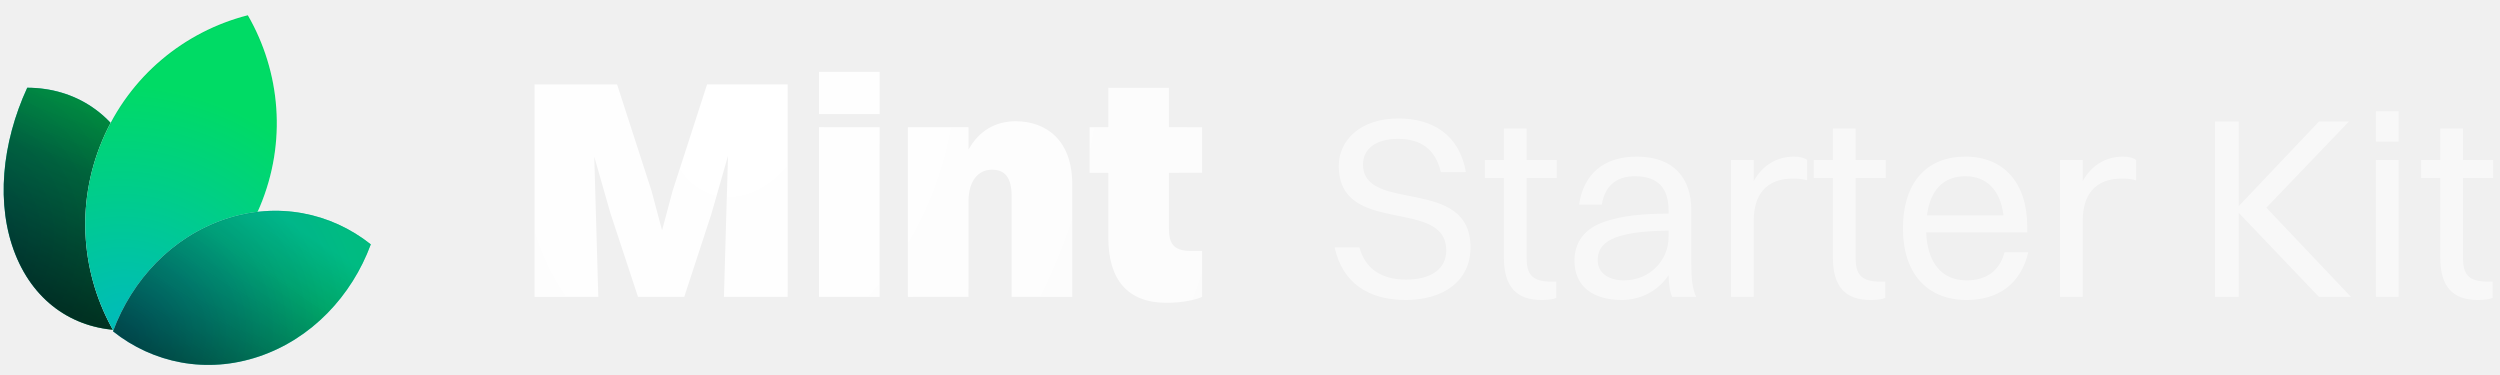
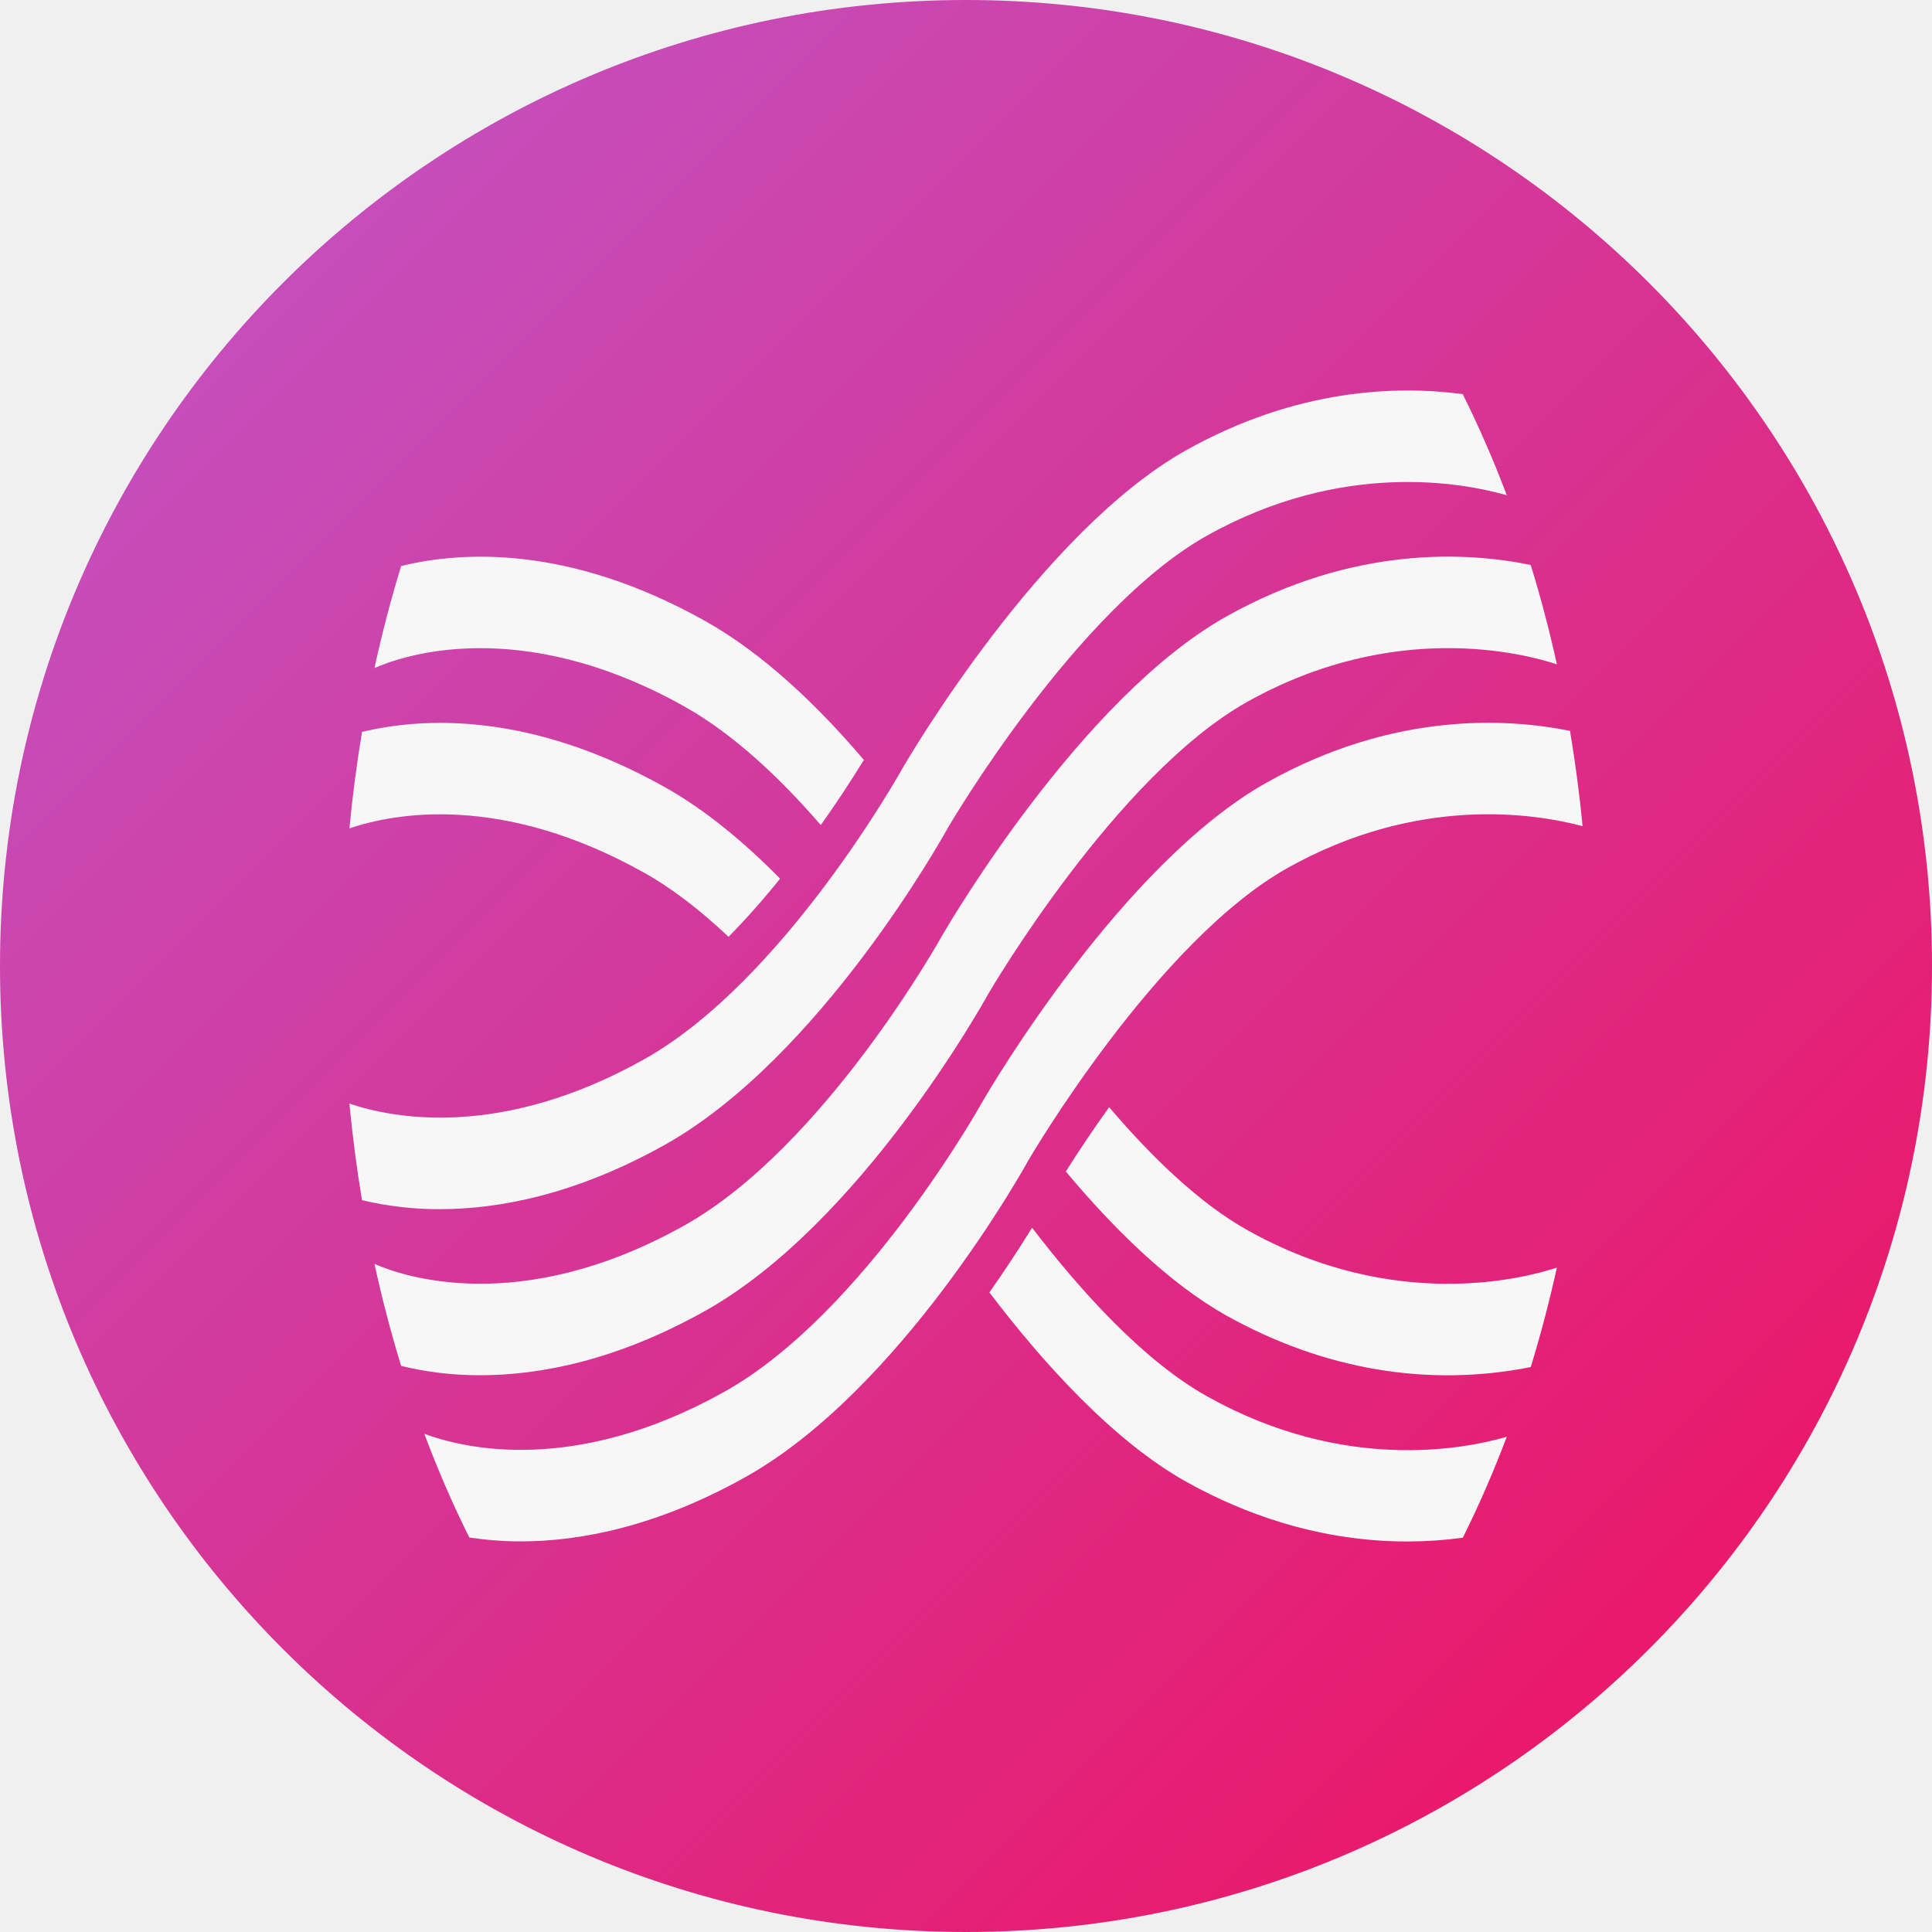
- <svg xmlns="http://www.w3.org/2000/svg" width="160" height="24" viewBox="0 0 160 24" fill="none">
-   <path d="M7.953 21.139C4.896 21.13 2.255 19.458 0.987 16.29C-0.28 13.121 0.109 9.163 1.744 5.615C4.801 5.624 7.442 7.296 8.71 10.465C9.977 13.633 9.588 17.591 7.953 21.139Z" fill="white" />
-   <path d="M7.953 21.139C4.896 21.13 2.255 19.458 0.987 16.29C-0.28 13.121 0.109 9.163 1.744 5.615C4.801 5.624 7.442 7.296 8.71 10.465C9.977 13.633 9.588 17.591 7.953 21.139Z" fill="url(#paint0_radial_115_109)" />
-   <path d="M7.953 21.139C4.896 21.13 2.255 19.458 0.987 16.29C-0.28 13.121 0.109 9.163 1.744 5.615C4.801 5.624 7.442 7.296 8.71 10.465C9.977 13.633 9.588 17.591 7.953 21.139Z" fill="black" fill-opacity="0.5" style="mix-blend-mode:hard-light" />
-   <path d="M7.953 21.139C4.896 21.13 2.255 19.458 0.987 16.29C-0.28 13.121 0.109 9.163 1.744 5.615C4.801 5.624 7.442 7.296 8.71 10.465C9.977 13.633 9.588 17.591 7.953 21.139Z" fill="url(#paint1_linear_115_109)" fill-opacity="0.5" style="mix-blend-mode:hard-light" />
-   <path d="M7.935 21.111C4.897 21.096 2.274 19.431 1.013 16.279C-0.248 13.124 0.136 9.182 1.762 5.643C4.8 5.659 7.423 7.324 8.684 10.476C9.945 13.63 9.561 17.572 7.935 21.111Z" stroke="url(#paint2_linear_115_109)" stroke-opacity="0.05" stroke-width="0.056" />
-   <path d="M7.31 21.257C11.354 20.221 14.884 17.375 16.628 13.236C18.373 9.097 17.945 4.587 15.86 0.976C11.816 2.012 8.287 4.858 6.542 8.998C4.797 13.137 5.225 17.646 7.31 21.257Z" fill="white" />
-   <path d="M7.31 21.257C11.354 20.221 14.884 17.375 16.628 13.236C18.373 9.097 17.945 4.587 15.86 0.976C11.816 2.012 8.287 4.858 6.542 8.998C4.797 13.137 5.225 17.646 7.31 21.257Z" fill="url(#paint3_radial_115_109)" />
-   <path d="M16.602 13.225C14.864 17.349 11.351 20.187 7.324 21.225C5.253 17.624 4.829 13.132 6.568 9.009C8.306 4.885 11.819 2.047 15.846 1.009C17.918 4.61 18.341 9.101 16.602 13.225Z" stroke="url(#paint4_linear_115_109)" stroke-opacity="0.05" stroke-width="0.056" />
-   <path d="M7.234 21.207C9.789 23.237 13.21 23.951 16.577 22.814C19.944 21.677 22.506 18.945 23.73 15.638C21.175 13.608 17.754 12.894 14.387 14.031C11.02 15.168 8.458 17.901 7.234 21.207Z" fill="white" />
-   <path d="M7.234 21.207C9.789 23.237 13.21 23.951 16.577 22.814C19.944 21.677 22.506 18.945 23.73 15.638C21.175 13.608 17.754 12.894 14.387 14.031C11.02 15.168 8.458 17.901 7.234 21.207Z" fill="url(#paint5_radial_115_109)" />
-   <path d="M7.234 21.207C9.789 23.237 13.21 23.951 16.577 22.814C19.944 21.677 22.506 18.945 23.73 15.638C21.175 13.608 17.754 12.894 14.387 14.031C11.02 15.168 8.458 17.901 7.234 21.207Z" fill="black" fill-opacity="0.2" style="mix-blend-mode:hard-light" />
-   <path d="M7.234 21.207C9.789 23.237 13.21 23.951 16.577 22.814C19.944 21.677 22.506 18.945 23.73 15.638C21.175 13.608 17.754 12.894 14.387 14.031C11.02 15.168 8.458 17.901 7.234 21.207Z" fill="url(#paint6_linear_115_109)" fill-opacity="0.5" style="mix-blend-mode:hard-light" />
-   <path d="M16.568 22.787C13.218 23.918 9.814 23.212 7.267 21.198C8.492 17.907 11.044 15.189 14.396 14.058C17.747 12.927 21.15 13.633 23.697 15.648C22.472 18.938 19.92 21.656 16.568 22.787Z" stroke="url(#paint7_linear_115_109)" stroke-opacity="0.05" stroke-width="0.056" />
-   <path d="M34.212 19V5.4H39.492L41.692 12.2L42.372 14.74L43.052 12.2L45.252 5.4H50.412V19H46.332L46.592 9.98L45.532 13.68L43.792 19H40.832L39.052 13.6L38.032 10.02L38.292 19H34.212ZM52.416 7.3V4.6H56.295V7.3H52.416ZM52.416 19V8.14H56.295V19H52.416ZM58.104 19V8.14H61.984V9.58C62.664 8.34 63.744 7.76 65.004 7.76C66.964 7.76 68.624 8.98 68.624 11.78V19H64.744V12.56C64.744 11.34 64.304 10.86 63.484 10.86C62.604 10.86 61.984 11.58 61.984 12.88V19H58.104ZM70.933 15.22V11.06H69.733V8.14H70.933V5.62H74.813V8.14H76.933V11.06H74.813V14.6C74.813 15.5 75.033 16.06 76.213 16.06H76.933V19C76.493 19.2 75.673 19.38 74.653 19.38C72.153 19.38 70.933 17.88 70.933 15.22Z" fill="url(#paint8_radial_115_109)" />
-   <path d="M87.232 10.519C87.232 13.687 94.112 11.229 94.112 15.832C94.112 17.994 92.364 19.198 89.971 19.198C87.562 19.198 85.912 18.093 85.417 15.832H87.001C87.364 17.169 88.371 17.895 89.987 17.895C91.671 17.895 92.561 17.152 92.561 16.03C92.561 12.598 85.681 15.155 85.681 10.618C85.681 9.001 87.034 7.582 89.509 7.582C91.671 7.582 93.403 8.621 93.816 11.014H92.215C91.868 9.529 90.912 8.886 89.476 8.886C88.057 8.886 87.232 9.529 87.232 10.519ZM96.25 16.476V11.393H95.029V10.239H96.25V8.226H97.702V10.239H99.632V11.393H97.702V16.476C97.702 17.532 98.015 18.026 99.302 18.026H99.599V19.066C99.434 19.148 99.071 19.198 98.659 19.198C97.025 19.198 96.25 18.323 96.25 16.476ZM102.516 13.093H101.064C101.345 11.162 102.615 10.024 104.76 10.024C107.103 10.024 108.242 11.393 108.242 13.44V16.888C108.242 17.895 108.324 18.521 108.555 19H107.021C106.856 18.654 106.806 18.142 106.79 17.614C106.047 18.72 104.859 19.198 103.803 19.198C101.988 19.198 100.767 18.357 100.767 16.69C100.767 15.486 101.427 14.611 102.714 14.182C103.902 13.786 105.107 13.687 106.79 13.671V13.473C106.79 12.053 106.13 11.278 104.628 11.278C103.374 11.278 102.698 11.971 102.516 13.093ZM102.252 16.657C102.252 17.465 102.929 17.944 103.952 17.944C105.569 17.944 106.79 16.674 106.79 15.172V14.759C103.061 14.793 102.252 15.585 102.252 16.657ZM110.787 19V10.239H112.239V11.591C112.833 10.519 113.774 10.024 114.83 10.024C115.176 10.024 115.49 10.107 115.655 10.239V11.542C115.407 11.46 115.094 11.427 114.747 11.427C112.998 11.427 112.239 12.515 112.239 14.1V19H110.787ZM117.305 16.476V11.393H116.084V10.239H117.305V8.226H118.757V10.239H120.688V11.393H118.757V16.476C118.757 17.532 119.071 18.026 120.358 18.026H120.655V19.066C120.49 19.148 120.127 19.198 119.714 19.198C118.081 19.198 117.305 18.323 117.305 16.476ZM129.809 16.145C129.33 18.192 127.862 19.198 125.865 19.198C123.324 19.198 121.79 17.482 121.79 14.627C121.79 11.658 123.324 10.024 125.783 10.024C128.258 10.024 129.743 11.723 129.743 14.512V14.875H123.275C123.357 16.838 124.281 17.944 125.865 17.944C127.103 17.944 127.977 17.35 128.291 16.145H129.809ZM125.783 11.278C124.38 11.278 123.539 12.152 123.324 13.786H128.225C128.027 12.169 127.152 11.278 125.783 11.278ZM131.843 19V10.239H133.295V11.591C133.889 10.519 134.829 10.024 135.885 10.024C136.232 10.024 136.545 10.107 136.71 10.239V11.542C136.463 11.46 136.149 11.427 135.803 11.427C134.054 11.427 133.295 12.515 133.295 14.1V19H131.843ZM141.763 19V7.78H143.281V13.192L148.413 7.78H150.327L145.047 13.291L150.459 19H148.413L143.281 13.621V19H141.763ZM152.06 9.067V7.12H153.512V9.067H152.06ZM152.06 19V10.239H153.512V19H152.06ZM156.178 16.476V11.393H154.957V10.239H156.178V8.226H157.63V10.239H159.56V11.393H157.63V16.476C157.63 17.532 157.943 18.026 159.23 18.026H159.527V19.066C159.362 19.148 158.999 19.198 158.587 19.198C156.953 19.198 156.178 18.323 156.178 16.476Z" fill="white" fill-opacity="0.55" />
-   <defs>
-     <radialGradient id="paint0_radial_115_109" cx="0" cy="0" r="1" gradientUnits="userSpaceOnUse" gradientTransform="translate(-3.00503 15.023) rotate(-10.029) scale(17.9572 17.784)">
-       <stop stop-color="#00B0BB" />
-       <stop offset="1" stop-color="#00DB65" />
-     </radialGradient>
-     <linearGradient id="paint1_linear_115_109" x1="7.39" y1="4.813" x2="1.63" y2="18.689" gradientUnits="userSpaceOnUse">
-       <stop stop-color="#18E299" />
-       <stop offset="1" />
-     </linearGradient>
-     <linearGradient id="paint2_linear_115_109" x1="7.948" y1="8.016" x2="1.761" y2="18.746" gradientUnits="userSpaceOnUse">
-       <stop />
-       <stop offset="1" stop-opacity="0" />
-     </linearGradient>
-     <radialGradient id="paint3_radial_115_109" cx="0" cy="0" r="1" gradientUnits="userSpaceOnUse" gradientTransform="translate(8.11404 20.8822) rotate(-75.7542) scale(21.6246 23.7772)">
-       <stop stop-color="#00BBBB" />
-       <stop offset="0.713" stop-color="#00DB65" />
-     </radialGradient>
-     <linearGradient id="paint4_linear_115_109" x1="7.602" y1="5.871" x2="15.556" y2="16.372" gradientUnits="userSpaceOnUse">
-       <stop />
-       <stop offset="1" stop-opacity="0" />
-     </linearGradient>
-     <radialGradient id="paint5_radial_115_109" cx="0" cy="0" r="1" gradientUnits="userSpaceOnUse" gradientTransform="translate(7.84537 21.5181) rotate(-20.3525) scale(18.5603 17.32)">
-       <stop stop-color="#00B0BB" />
-       <stop offset="1" stop-color="#00DB65" />
-     </radialGradient>
-     <linearGradient id="paint6_linear_115_109" x1="16.808" y1="13.007" x2="10.041" y2="22.994" gradientUnits="userSpaceOnUse">
-       <stop stop-color="#00B1BC" />
-       <stop offset="1" />
-     </linearGradient>
-     <linearGradient id="paint7_linear_115_109" x1="16.808" y1="13.007" x2="14.169" y2="23.841" gradientUnits="userSpaceOnUse">
-       <stop />
-       <stop offset="1" stop-opacity="0" />
-     </linearGradient>
-     <radialGradient id="paint8_radial_115_109" cx="0" cy="0" r="1" gradientUnits="userSpaceOnUse" gradientTransform="translate(47.2781 7) rotate(19.0047) scale(67.5582 85.7506)">
-       <stop stop-color="white" />
-       <stop offset="1" stop-color="white" stop-opacity="0.5" />
-     </radialGradient>
-   </defs>
+ <svg xmlns="http://www.w3.org/2000/svg" fill="none" height="470" viewBox="0 0 470 470" width="470">
+   <linearGradient id="a" gradientUnits="userSpaceOnUse" x1="-235" x2="235" y1="235" y2="705">
+     <stop offset="0" stop-color="#be58cb" />
+     <stop offset="1" stop-color="#f10e5a" />
+   </linearGradient>
+   <circle cx="235" cy="235" fill="url(#a)" r="235" />
+   <path clip-rule="evenodd" d="m230.625 201.331c-1.133 2.066-31.156 56.039-68.933 77.189-21.596 12.078-40.242 15.627-54.672 15.637-6.345.025-12.681-.706-18.95-2.187-1.287-7.685-2.307-15.531-3.07-23.499 10.566 3.579 36.81 8.753 71.643-10.742 34.069-19.069 62.625-70.309 62.912-70.825 1.48-2.551 33.736-57.638 69.056-77.406 26.843-15.014 51.243-15.738 67.226-13.622 3.913 7.845 7.492 16.06 10.716 24.597-10.806-3.078-40.082-8.54-72.902 9.815-31.89 17.85-62.719 70.517-63.026 71.043zm-59.126 117.595c37.776-21.124 67.799-75.098 68.932-77.168.307-.526 31.14-53.214 63.033-71.038 35.643-19.95 67.129-11.8 75.286-9.107-1.819-8.235-3.945-16.307-6.367-24.177-15.273-3.148-42.976-4.854-73.962 12.489-35.316 19.747-67.573 74.834-69.056 77.38-.287.532-28.75 51.711-62.913 70.831-40.096 22.44-68.849 12.21-75.356 9.329 1.844 8.46 4.011 16.749 6.49 24.825 6.364 1.531 12.8 2.288 19.244 2.263 14.429.005 33.079-3.533 54.669-15.627zm9.807 40.427c37.779-21.14 67.796-75.113 68.932-77.178.304-.532 31.143-53.199 63.036-71.048 31.7-17.738 60.083-13.248 71.726-10.145-.757-7.801-1.778-15.538-3.06-23.18-15.333-3.108-42.896-4.713-73.716 12.534-35.313 19.753-67.572 74.835-69.049 77.386-.287.526-28.846 51.771-62.913 70.83-36.469 20.416-63.539 13.785-73.039 10.251 3.281 8.76 6.936 17.184 10.94 25.22 3.713.562 7.857.952 12.473.952 14.43 0 33.077-3.549 54.67-15.622zm-14.854-187.509c12.13 6.783 23.517 17.647 33.223 28.87 3.618-5.087 7.113-10.372 10.477-15.845-10.983-12.929-24.247-25.761-38.653-33.826-33.136-18.537-59.239-16.953-73.912-13.343-2.479 8.074-4.645 16.361-6.487 24.819 6.57-2.91 35.309-13.095 75.352 9.325zm137.012 127.415c-11.863-6.626-23.586-18.112-33.646-29.917-3.614 5.054-7.127 10.272-10.533 15.647 11.373 13.592 24.986 27.164 39.133 35.086 23.63 13.161 49.005 17.449 73.962 12.499 2.423-7.877 4.549-15.958 6.367-24.203-8.154 2.683-39.647 10.854-75.283-9.112zm-146.818-86.983c7.196 4.024 14.106 9.502 20.593 15.632 4.323-4.417 8.507-9.142 12.536-14.159-8.556-8.677-18.033-16.66-28.083-22.284-32.909-18.411-58.889-16.963-73.619-13.405-1.292 7.735-2.317 15.567-3.07 23.464 10.583-3.6 36.81-8.758 71.643 10.752zm94.432 86.391c11.65 15.217 26.99 32.312 42.576 41.024 32.98 18.457 62.113 12.959 72.899 9.836-3.217 8.525-6.79 16.729-10.696 24.562-4.445.594-8.905.898-13.367.911-18.379.016-36.616-4.893-53.872-14.503-18.014-10.084-35.2-29.331-47.927-46.092 3.577-5.069 7.041-10.318 10.387-15.738z" fill="#f7f7f7" fill-rule="evenodd" />
</svg>
